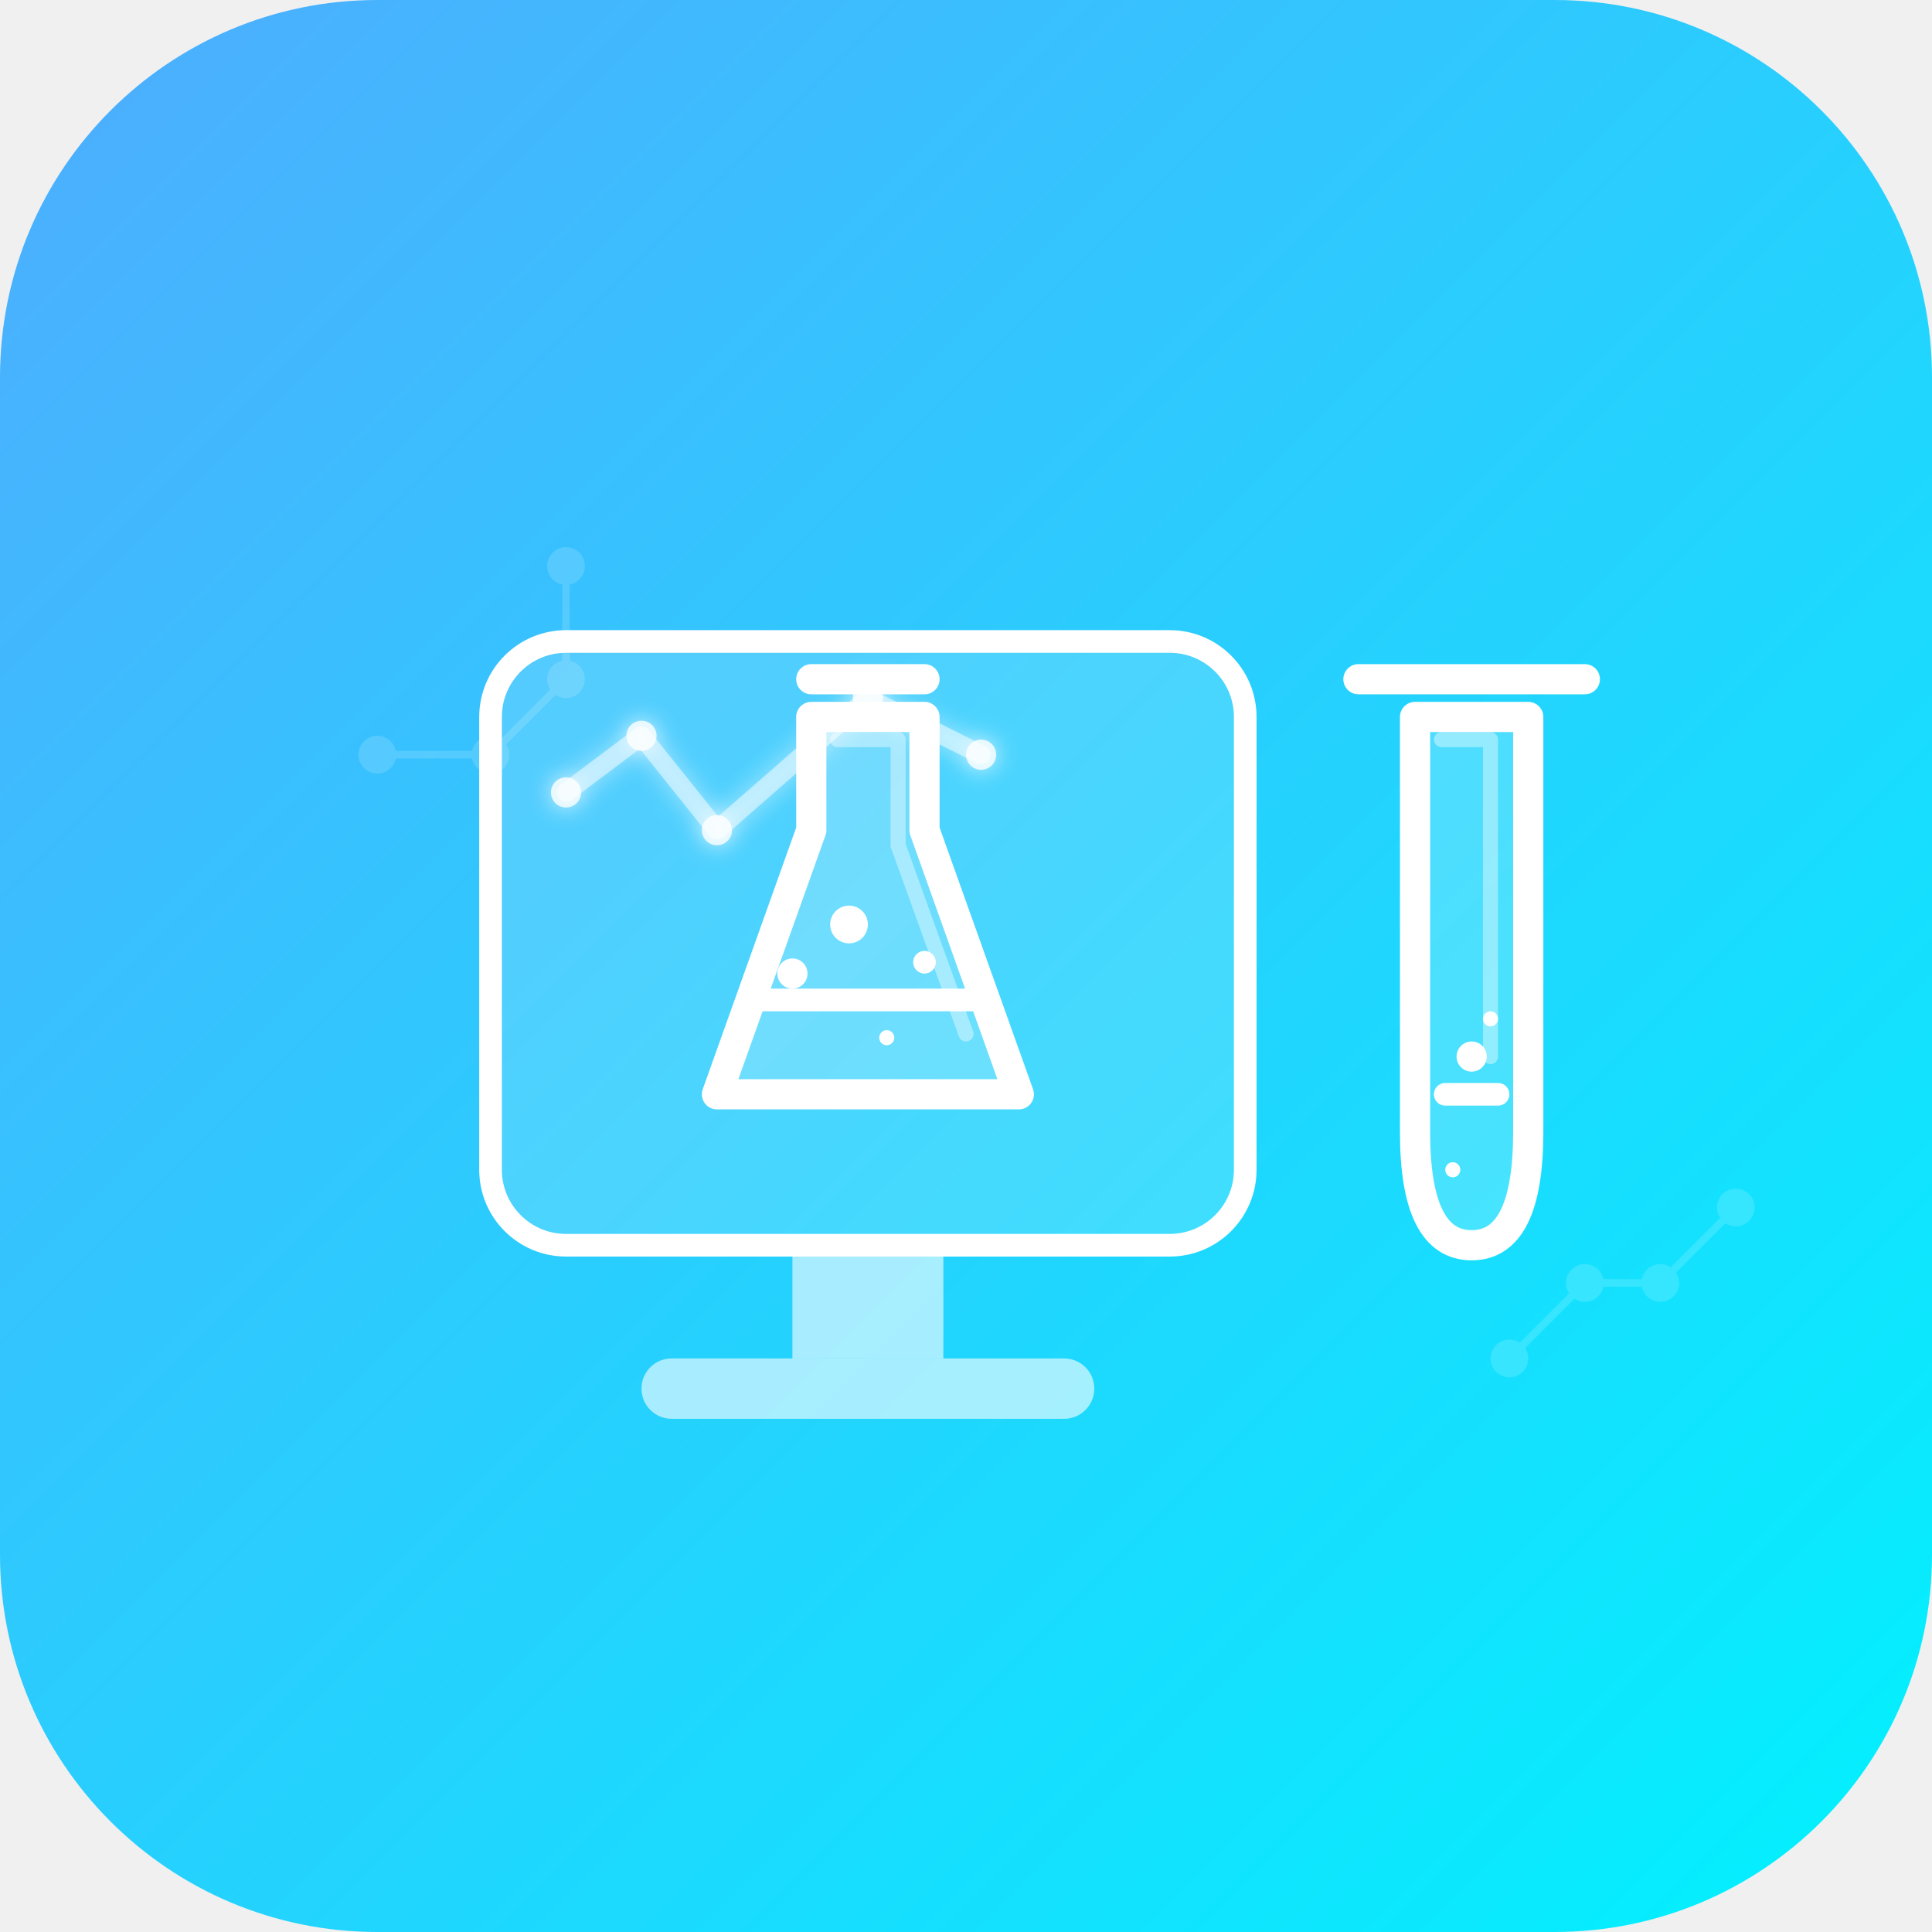
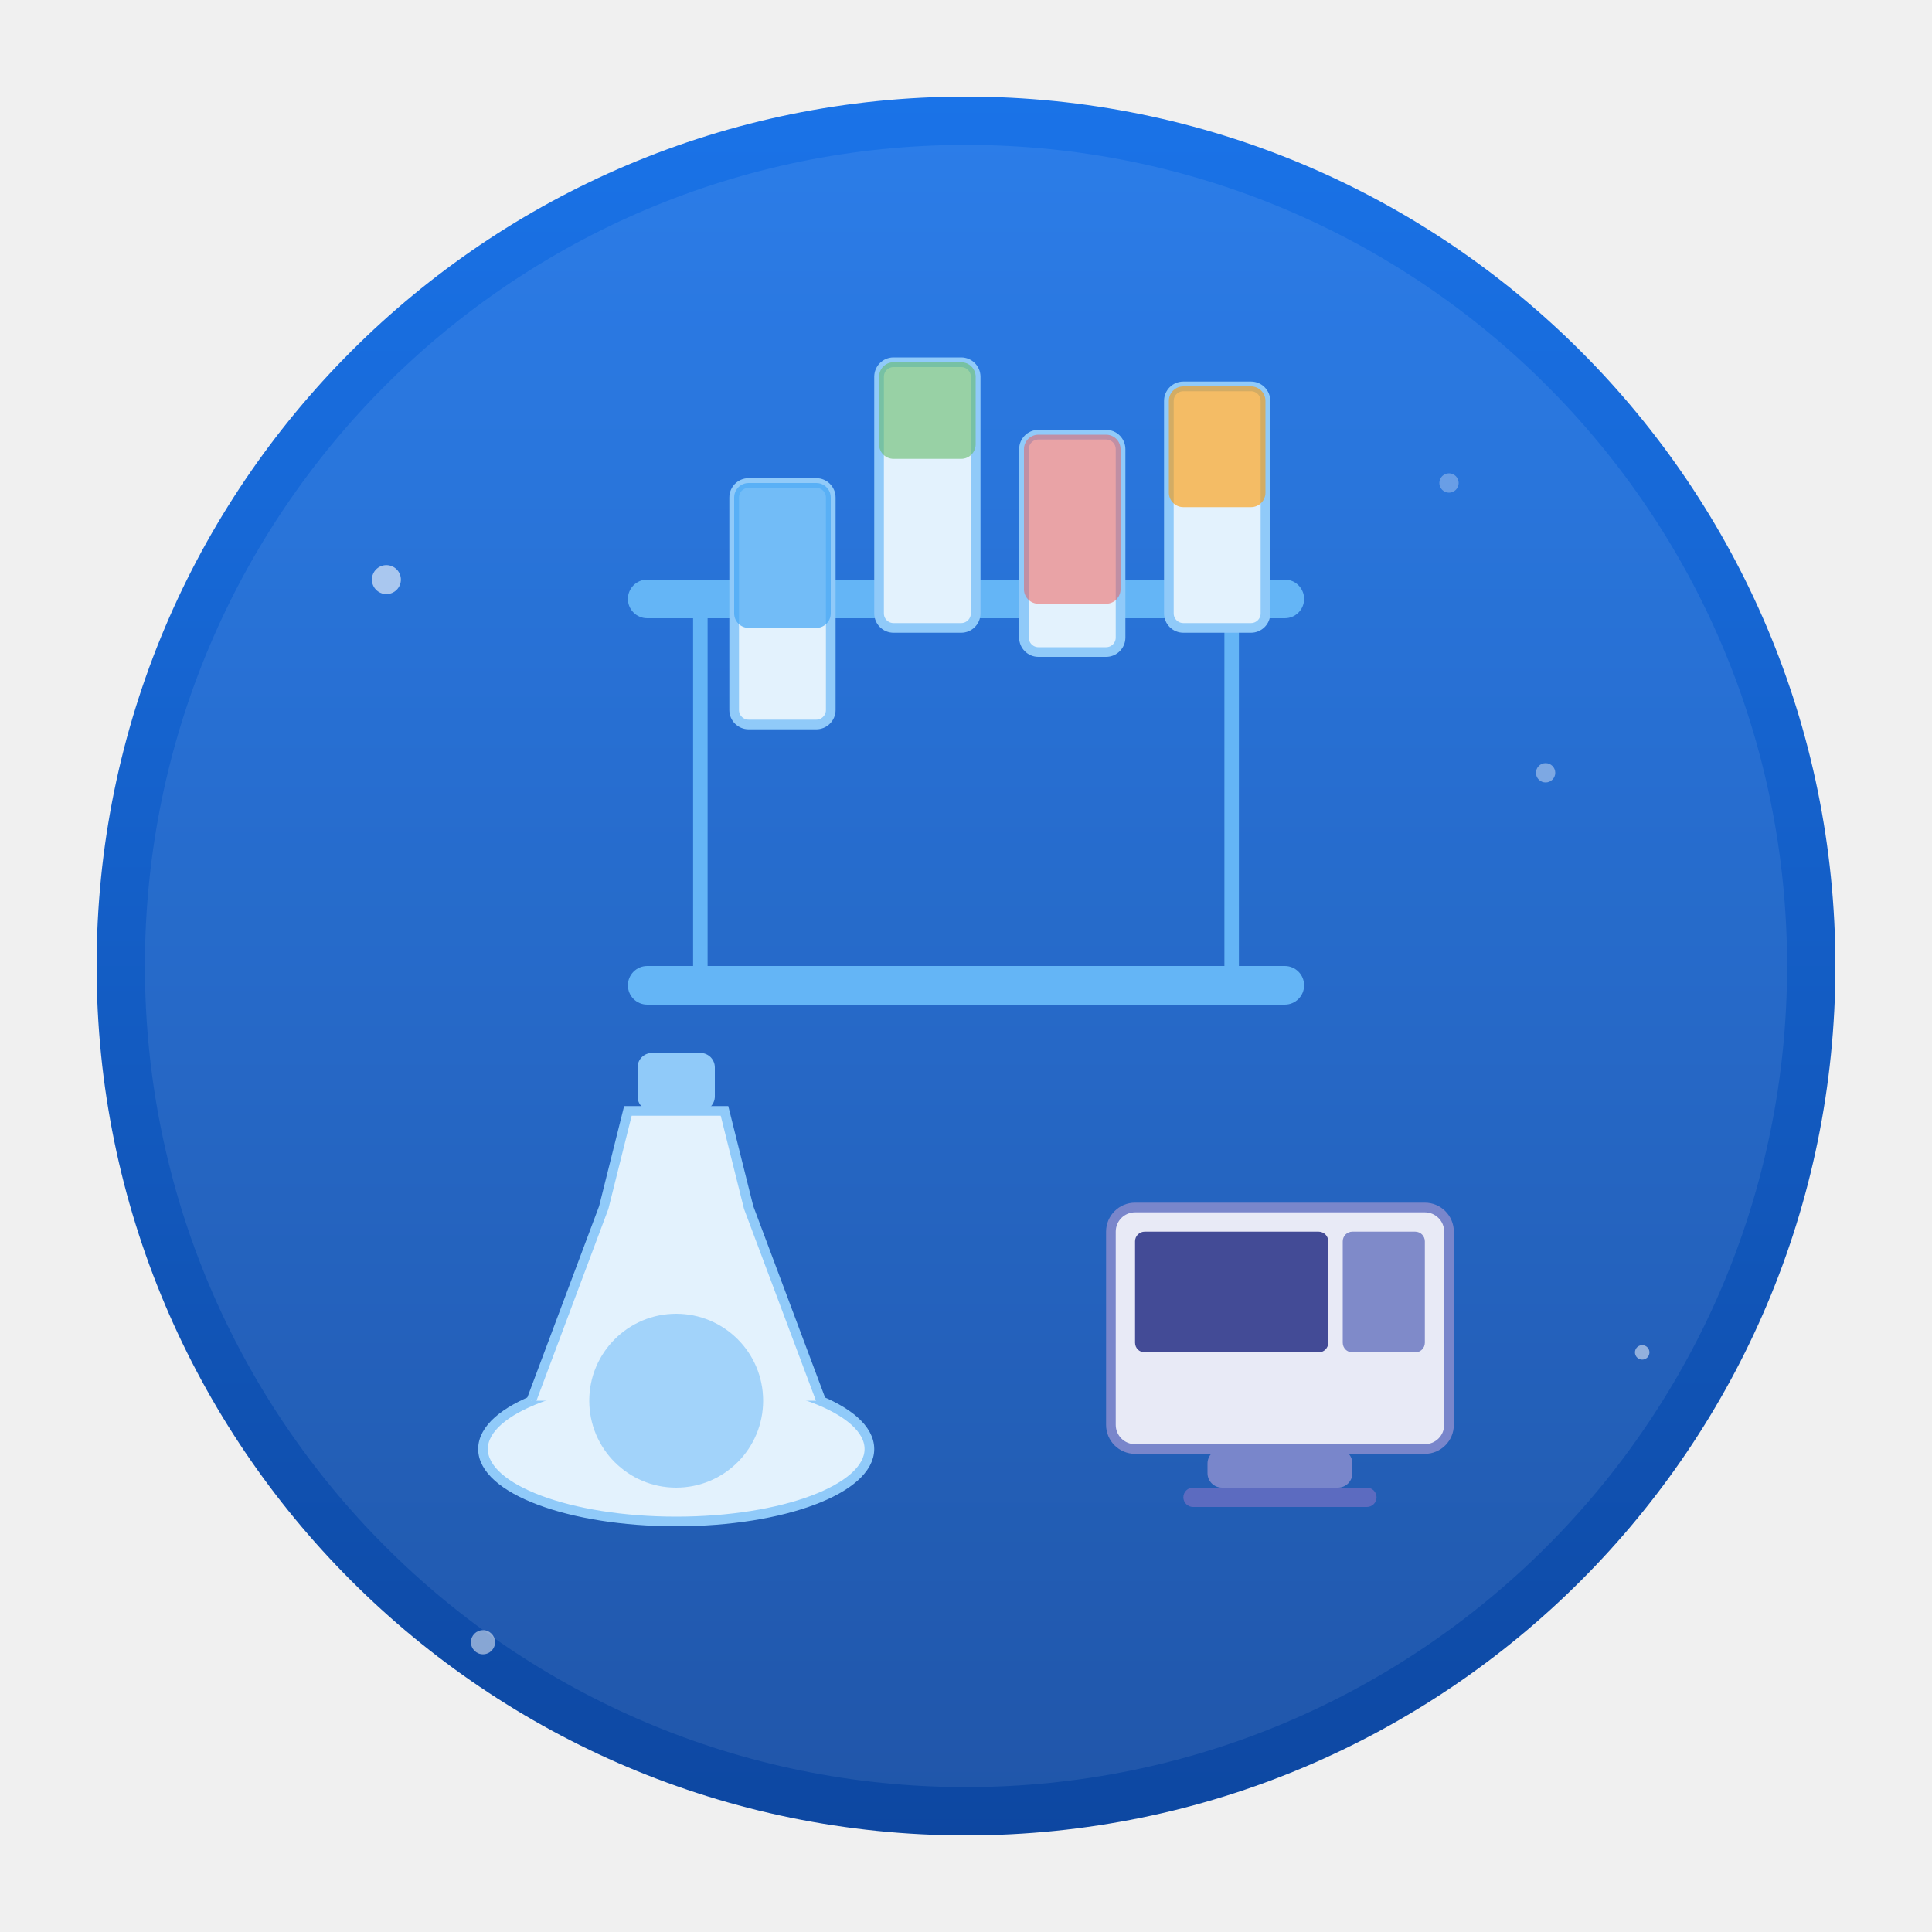
- <svg xmlns="http://www.w3.org/2000/svg" viewBox="0 0 512 512" width="100%" height="100%">
+ <svg xmlns="http://www.w3.org/2000/svg" viewBox="0 0 400 400" width="400" height="400">
  <defs>
-     <linearGradient id="bgGrad" x1="0%" y1="0%" x2="100%" y2="100%">
-       <stop offset="0%" stop-color="#4FACFE" />
-       <stop offset="100%" stop-color="#00F2FE" />
+     <linearGradient id="bg" x1="0" y1="0" x2="0" y2="1">
+       <stop offset="0%" stop-color="#1a73e8" />
+       <stop offset="100%" stop-color="#0d47a1" />
    </linearGradient>
-     <filter id="glow" x="-20%" y="-20%" width="140%" height="140%">
-       <feGaussianBlur stdDeviation="3" result="blur" />
-       <feComposite in="SourceGraphic" in2="blur" operator="over" />
-     </filter>
  </defs>
-   <rect width="512" height="512" rx="100" fill="url(#bgGrad)" />
-   <g opacity="0.15" fill="none" stroke="white" stroke-width="2">
-     <line x1="100" y1="200" x2="130" y2="200" />
-     <line x1="130" y1="200" x2="150" y2="180" />
-     <line x1="150" y1="180" x2="150" y2="150" />
-     <circle cx="100" cy="200" r="4" fill="white" />
-     <circle cx="130" cy="200" r="4" fill="white" />
-     <circle cx="150" cy="180" r="4" fill="white" />
-     <circle cx="150" cy="150" r="4" fill="white" />
-     <line x1="400" y1="360" x2="420" y2="340" />
-     <line x1="420" y1="340" x2="440" y2="340" />
-     <line x1="440" y1="340" x2="460" y2="320" />
-     <circle cx="400" cy="360" r="4" fill="white" />
-     <circle cx="420" cy="340" r="4" fill="white" />
-     <circle cx="440" cy="340" r="4" fill="white" />
-     <circle cx="460" cy="320" r="4" fill="white" />
-   </g>
-   <g>
-     <rect x="210" y="330" width="40" height="30" fill="white" opacity="0.6" />
-     <rect x="170" y="360" width="120" height="16" rx="8" fill="white" opacity="0.6" />
-     <rect x="130" y="170" width="200" height="160" rx="20" fill="rgba(255,255,255,0.15)" stroke="white" stroke-width="6" />
-     <g filter="url(#glow)">
-       <polyline points="150,210 170,195 190,220 230,185 260,200" fill="none" stroke="white" opacity="0.5" stroke-width="5" stroke-linecap="round" stroke-linejoin="round" />
-       <circle cx="150" cy="210" r="4" fill="white" opacity="0.8" />
-       <circle cx="170" cy="195" r="4" fill="white" opacity="0.8" />
-       <circle cx="190" cy="220" r="4" fill="white" opacity="0.8" />
-       <circle cx="230" cy="185" r="4" fill="white" opacity="0.8" />
-       <circle cx="260" cy="200" r="4" fill="white" opacity="0.8" />
-     </g>
-     <g>
-       <path d="M 215 190 h 30 v 30 l 25 70 h -80 l 25 -70 z" fill="rgba(255,255,255,0.2)" stroke="white" stroke-width="8" stroke-linejoin="round" stroke-linecap="round" />
-       <line x1="200" y1="265" x2="260" y2="265" stroke="white" stroke-width="6" stroke-linecap="round" />
-       <circle cx="225" cy="245" r="5" fill="white" />
-       <circle cx="245" cy="255" r="3" fill="white" />
-       <circle cx="210" cy="258" r="4" fill="white" />
-       <circle cx="235" cy="275" r="2" fill="white" />
-       <path d="M 222 196 h 16 v 28 l 18 50" fill="none" stroke="white" opacity="0.4" stroke-width="4" stroke-linecap="round" stroke-linejoin="round" />
-       <line x1="215" y1="180" x2="245" y2="180" stroke="white" stroke-width="8" stroke-linecap="round" />
-     </g>
-   </g>
-   <g>
-     <line x1="360" y1="180" x2="420" y2="180" stroke="white" stroke-width="8" stroke-linecap="round" />
-     <path d="M 375 190 L 405 190 L 405 300 Q 405 330 390 330 Q 375 330 375 300 Z" fill="rgba(255,255,255,0.2)" stroke="white" stroke-width="8" stroke-linejoin="round" />
-     <line x1="383" y1="290" x2="397" y2="290" stroke="white" stroke-width="6" stroke-linecap="round" />
-     <circle cx="390" cy="280" r="4" fill="white" />
-     <circle cx="395" cy="270" r="2" fill="white" />
-     <circle cx="385" cy="310" r="2" fill="white" />
-     <path d="M 382 196 L 395 196 L 395 280" fill="none" stroke="white" opacity="0.4" stroke-width="4" stroke-linecap="round" stroke-linejoin="round" />
-   </g>
+   <circle cx="200" cy="200" r="180" fill="url(#bg)" />
+   <circle cx="200" cy="200" r="170" fill="#ffffff" opacity="0.08" />
+   <rect x="130" y="120" width="140" height="8" rx="4" fill="#64b5f6" />
+   <rect x="130" y="200" width="140" height="8" rx="4" fill="#64b5f6" />
+   <line x1="145" y1="128" x2="145" y2="200" stroke="#64b5f6" stroke-width="3" />
+   <line x1="255" y1="128" x2="255" y2="200" stroke="#64b5f6" stroke-width="3" />
+   <rect x="152" y="100" width="20" height="50" rx="3" fill="#e3f2fd" stroke="#90caf9" stroke-width="2" />
+   <rect x="152" y="100" width="20" height="30" rx="3" fill="#42a5f5" opacity="0.7" />
+   <rect x="182" y="75" width="20" height="55" rx="3" fill="#e3f2fd" stroke="#90caf9" stroke-width="2" />
+   <rect x="182" y="75" width="20" height="20" rx="3" fill="#66bb6a" opacity="0.6" />
+   <rect x="212" y="90" width="20" height="45" rx="3" fill="#e3f2fd" stroke="#90caf9" stroke-width="2" />
+   <rect x="212" y="90" width="20" height="35" rx="3" fill="#ef5350" opacity="0.5" />
+   <rect x="242" y="80" width="20" height="50" rx="3" fill="#e3f2fd" stroke="#90caf9" stroke-width="2" />
+   <rect x="242" y="80" width="20" height="25" rx="3" fill="#ff9800" opacity="0.6" />
+   <ellipse cx="140" cy="300" rx="40" ry="15" fill="#e3f2fd" stroke="#90caf9" stroke-width="2" />
+   <path d="M 110 290 L 125 250 L 130 230 L 150 230 L 155 250 L 170 290" fill="#e3f2fd" stroke="#90caf9" stroke-width="2" />
+   <rect x="132" y="218" width="16" height="12" rx="3" fill="#90caf9" />
+   <circle cx="140" cy="290" r="18" fill="#42a5f5" opacity="0.4" />
+   <rect x="230" y="250" width="70" height="50" rx="5" fill="#e8eaf6" stroke="#7986cb" stroke-width="2" />
+   <rect x="235" y="255" width="60" height="35" rx="3" fill="#e8eaf6" />
+   <rect x="235" y="255" width="40" height="25" rx="2" fill="#1a237e" opacity="0.8" />
+   <rect x="278" y="255" width="17" height="25" rx="2" fill="#3949ab" opacity="0.6" />
+   <rect x="250" y="300" width="30" height="8" rx="3" fill="#7986cb" />
+   <rect x="245" y="308" width="40" height="4" rx="2" fill="#5c6bc0" />
+   <circle cx="80" cy="120" r="3" fill="#ffffff" opacity="0.6" />
+   <circle cx="320" cy="160" r="2" fill="#ffffff" opacity="0.4" />
+   <circle cx="100" cy="340" r="2.5" fill="#ffffff" opacity="0.5" />
+   <circle cx="300" cy="100" r="2" fill="#ffffff" opacity="0.3" />
+   <circle cx="340" cy="280" r="1.5" fill="#ffffff" opacity="0.5" />
</svg>
